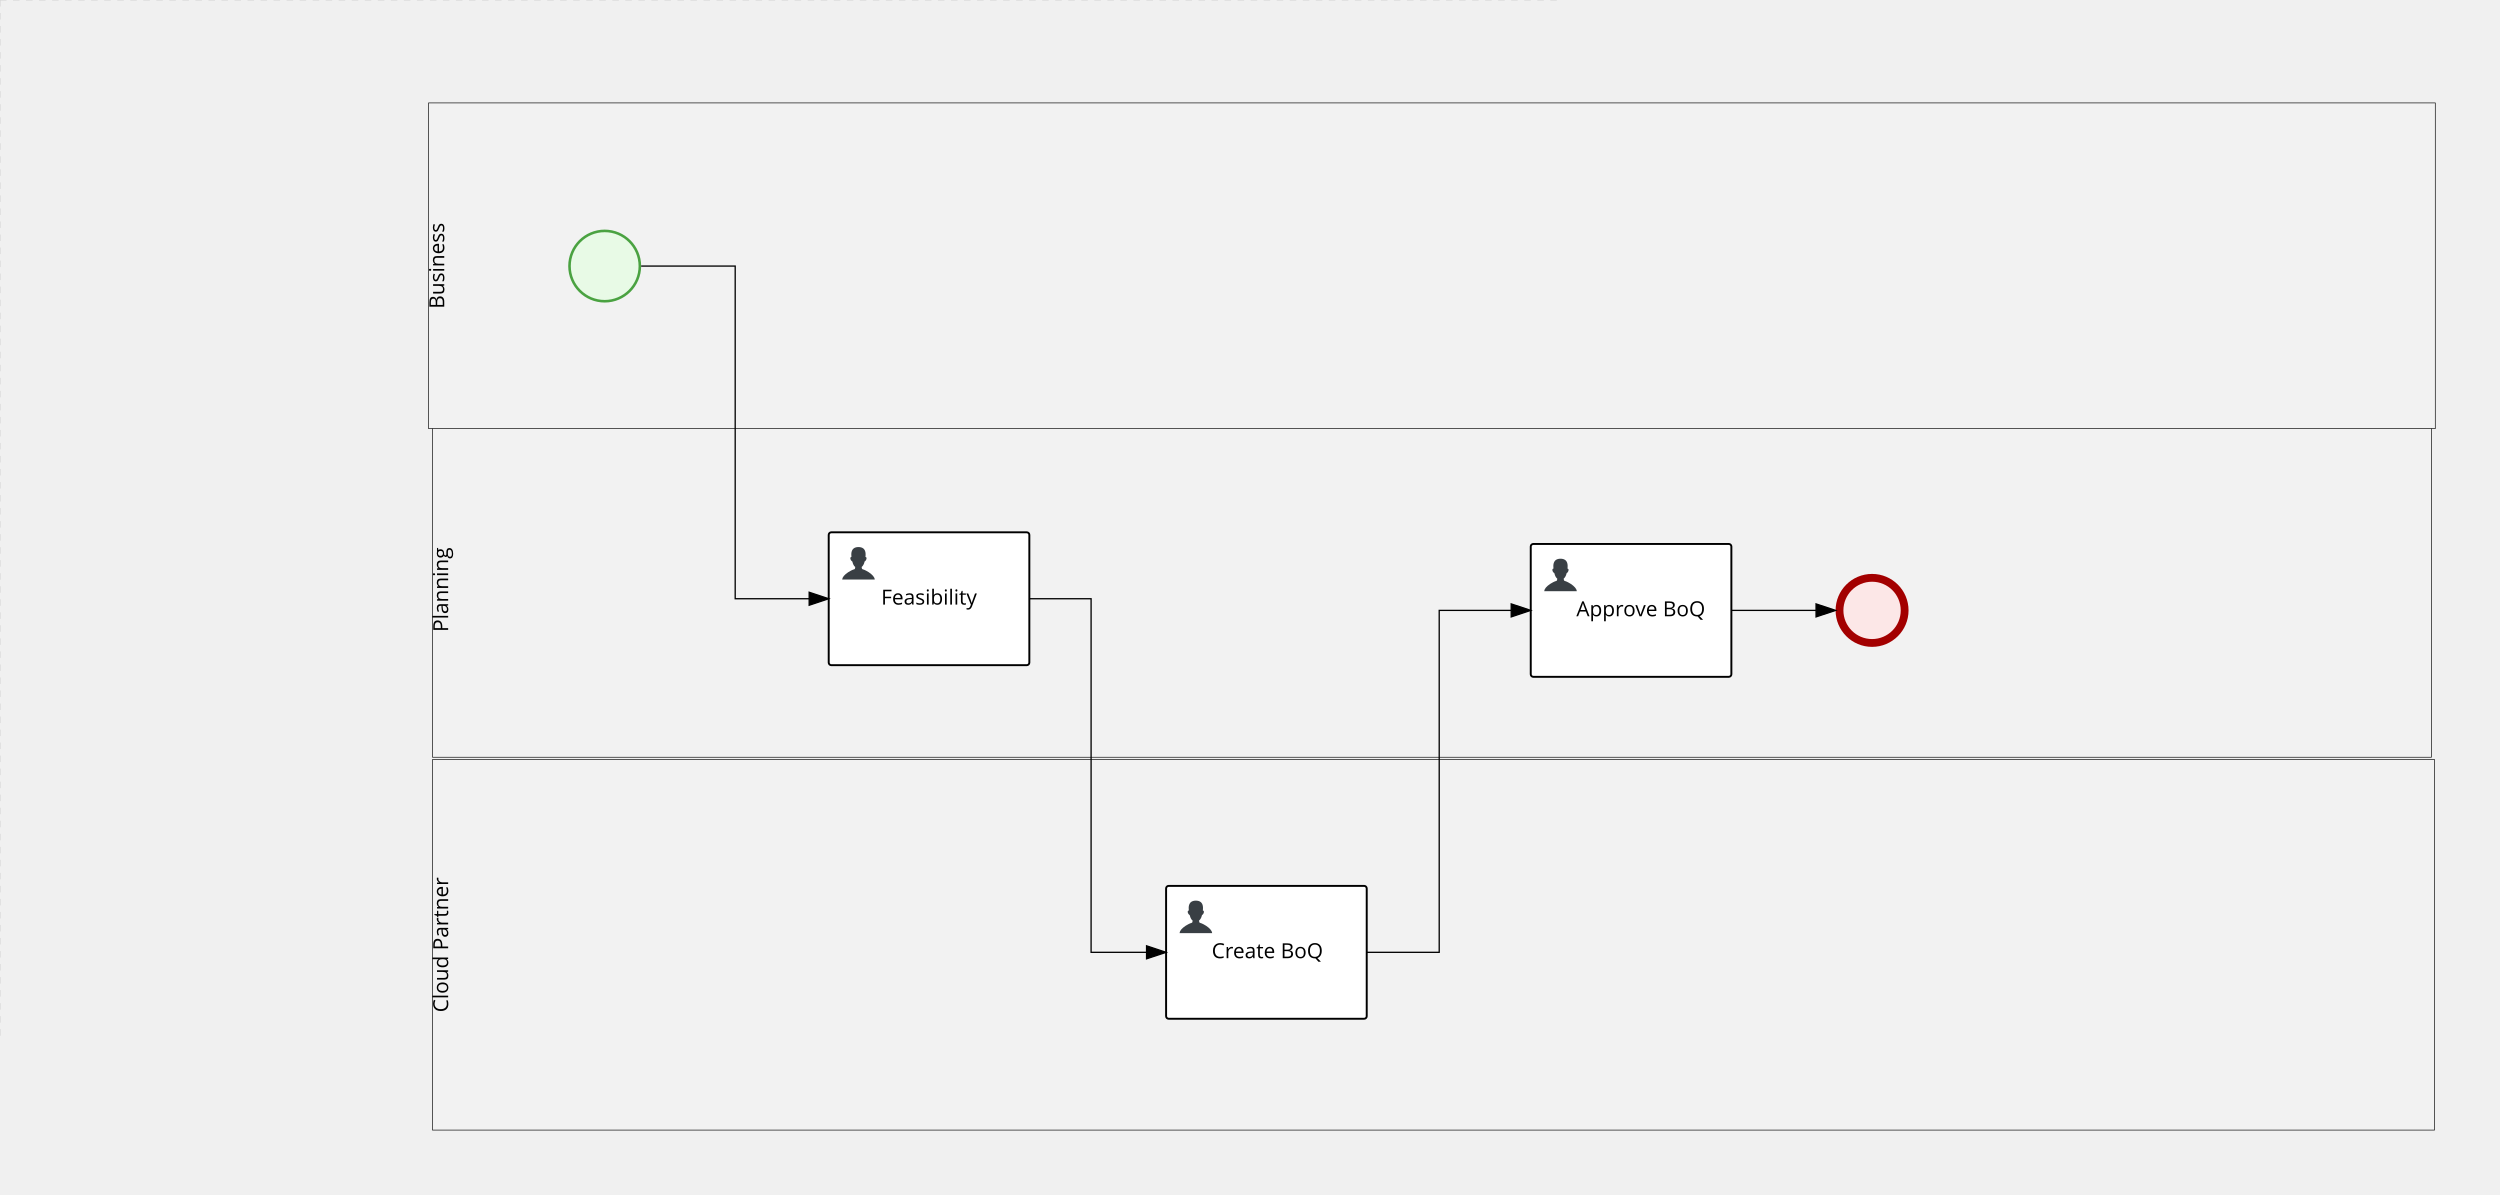
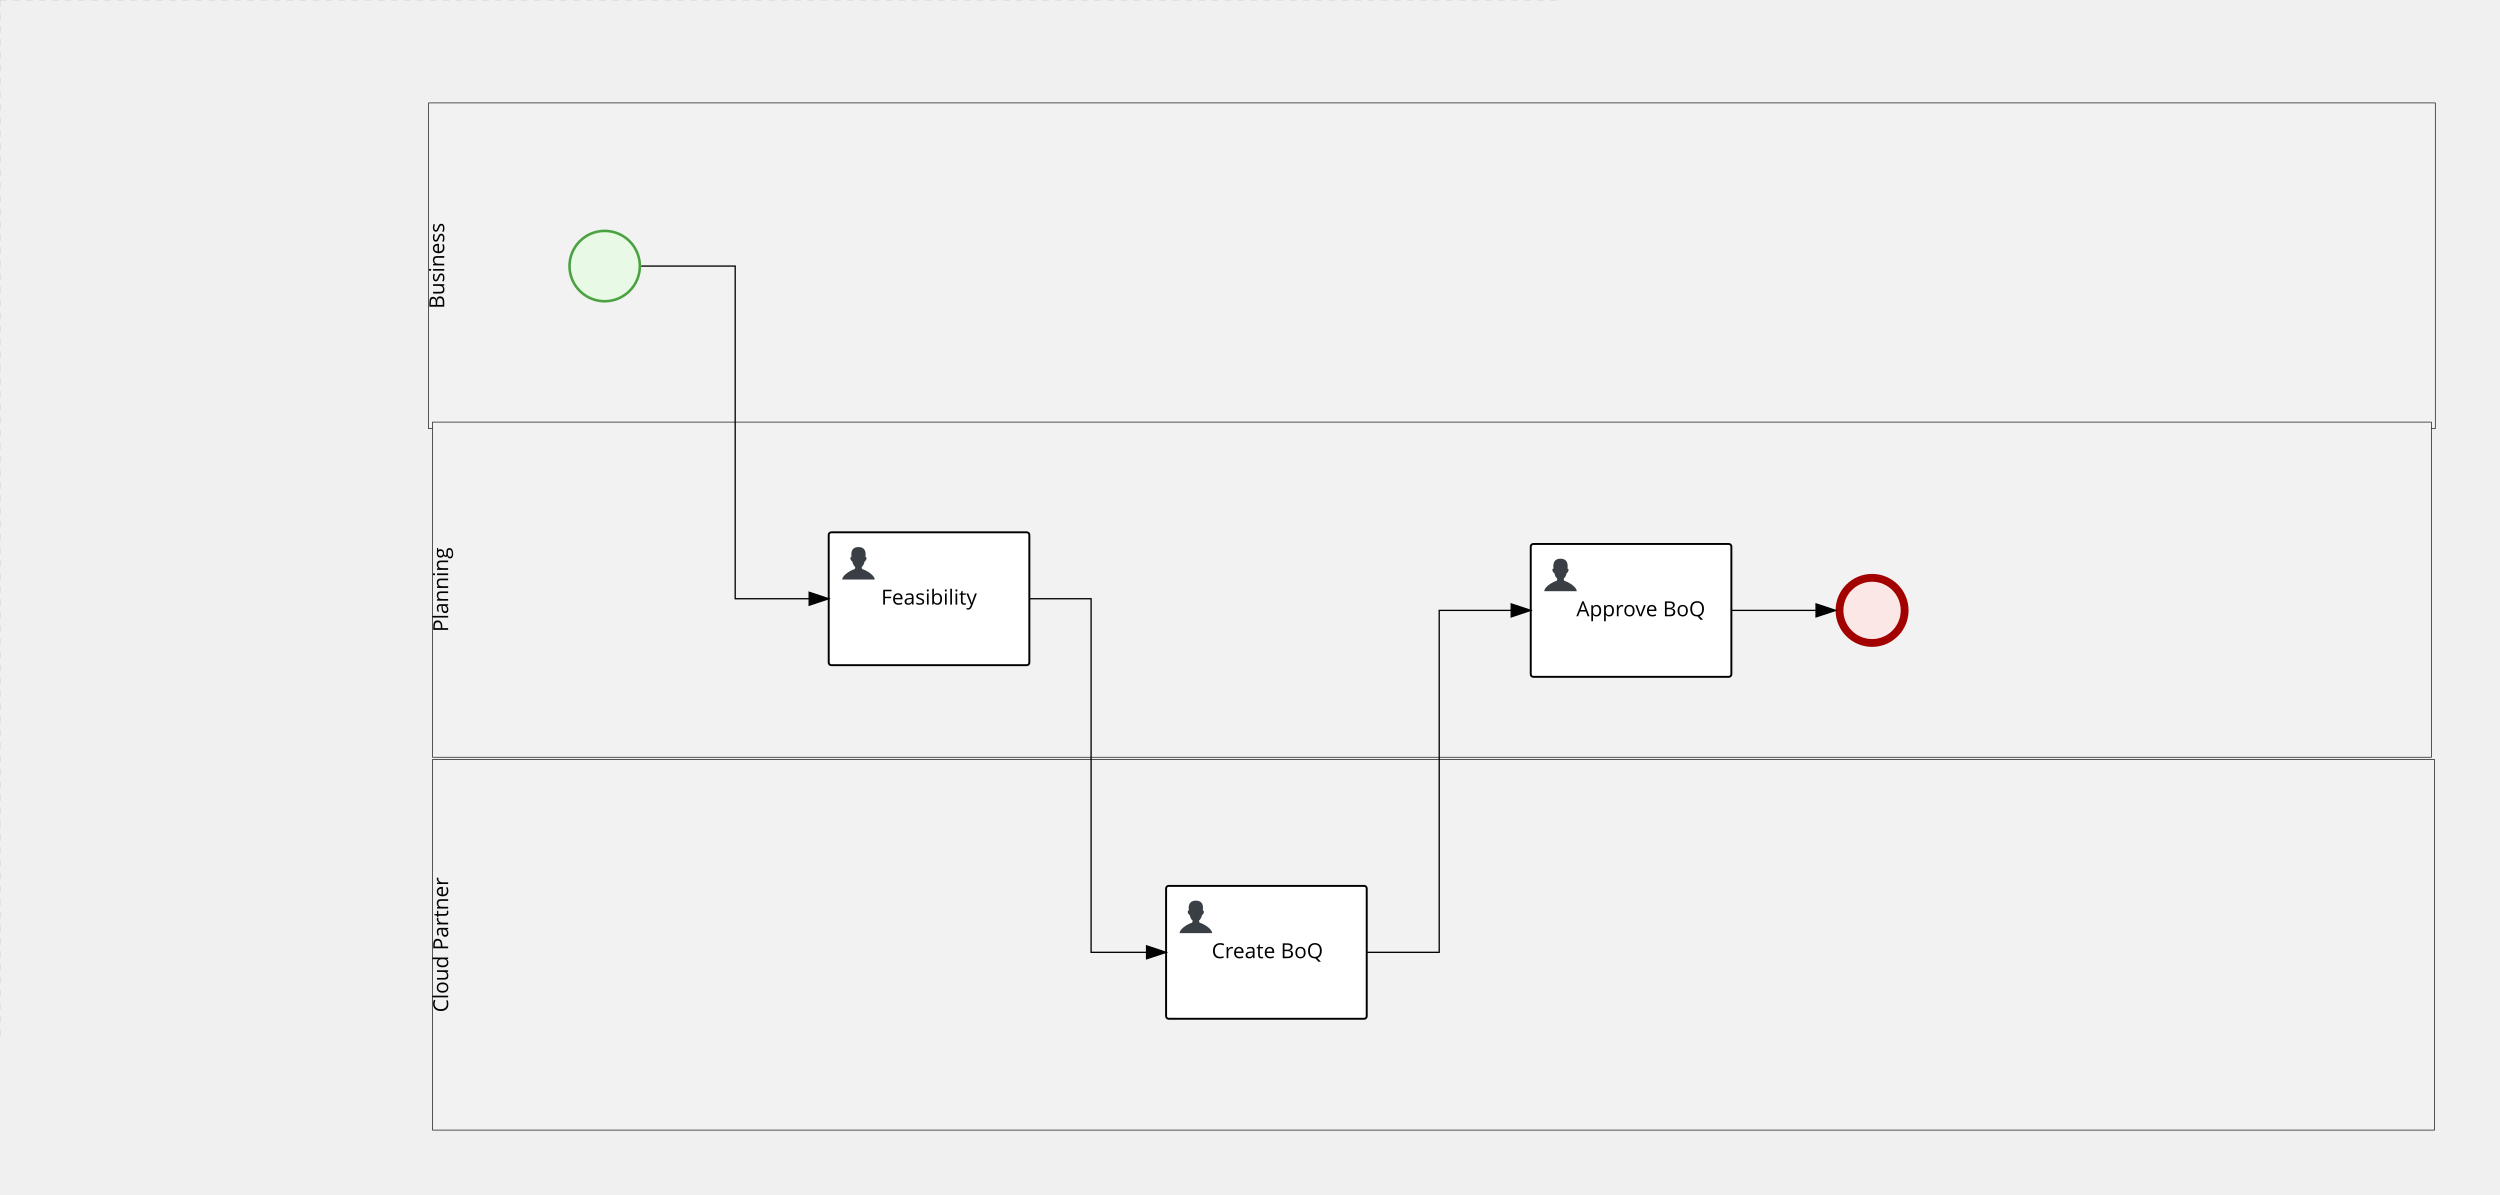
<svg xmlns="http://www.w3.org/2000/svg" version="1.1" width="1919" height="917" viewBox="0 0 1919 917">
  <defs />
  <g transform="matrix(1,0,0,1,0,0)">
    <g>
      <g>
        <g>
          <path fill="none" stroke="#d3d3d3" paint-order="fill stroke markers" d=" M 0 0 L 1200 0" stroke-miterlimit="10" stroke-opacity="0.8" stroke-dasharray="5" />
        </g>
        <g>
          <path fill="none" stroke="#d3d3d3" paint-order="fill stroke markers" d=" M 0 0 L 0 800" stroke-miterlimit="10" stroke-opacity="0.8" stroke-dasharray="5" />
        </g>
      </g>
+       <g id="_75295DB5-15FC-4B33-8505-6488009444C6" bpmn2nodeid="_75295DB5-15FC-4B33-8505-6488009444C6" transform="matrix(1,0,0,1,329,79)">
+         <g>
+           <path fill="none" stroke="none" />
+         </g>
+         <g transform="matrix(1,0,0,1,0,0)">
+           <path fill="#f2f2f2" stroke="none" id="_75295DB5-15FC-4B33-8505-6488009444C6?shapeType=BACKGROUND" paint-order="stroke fill markers" d=" M 0 0 L 1540.319 0 L 1540.319 250 L 0 250 L 0 0 Z Z" />
+         </g>
+         <g transform="matrix(1,0,0,1,0,0)">
+           <path fill="none" stroke="#000000" id="_75295DB5-15FC-4B33-8505-6488009444C6?shapeType=BORDER&amp;renderType=STROKE" paint-order="fill stroke markers" d=" M 0 0 L 1540.319 0 L 1540.319 250 L 0 250 L 0 0 Z Z" stroke-miterlimit="10" stroke-width="0.5" stroke-dasharray="" />
+         </g>
+         <g transform="matrix(-1.8369701987210297e-16,-1,1,-1.8369701987210297e-16,0,157.97)">
+           <text fill="#000000" stroke="none" font-family="Open Sans" font-size="12pt" font-style="normal" font-weight="normal" text-decoration="normal" x="32.97" y="12" text-anchor="middle" dominant-baseline="alphabetic">Business</text>
+         </g>
+         <g id="_26170599-2151-44BE-B75A-D809AC5AAE96" bpmn2nodeid="_26170599-2151-44BE-B75A-D809AC5AAE96" transform="matrix(1,0,0,1,107.1556,97.23489)">
+           <g>
+             <path fill="none" stroke="none" />
+           </g>
+           <g transform="matrix(0.125,0,0,0.125,0,0)">
+             <g transform="matrix(1,0,0,1,0,0)">
+               <path fill="#e8fae6" stroke="none" id="_26170599-2151-44BE-B75A-D809AC5AAE96?shapeType=BACKGROUND" paint-order="stroke fill markers" d=" M 0 0 M 444 224 C 444 263.9 434.2 300.8 414.4 334.5 C 394.7 368.2 368 394.9 334.4 414.5 C 300.8 434.1 263.9 444 224 444 C 184.1 444 147.2 434.2 113.5 414.4 C 79.8 394.7 53.1 368 33.5 334.4 C 13.9 300.8 4 263.9 4 224 C 4 184.1 13.8 147.2 33.6 113.5 C 53.4 79.8 80.1 53.1 113.6 33.5 C 147.1 13.9 184.1 4 224 4 C 263.9 4 300.8 13.8 334.5 33.6 C 368.2 53.4 394.9 80.1 414.5 113.6 C 434.1 147.1 444 184.1 444 224 Z" />
+             </g>
+             <g>
+               <g transform="matrix(1,0,0,1,0,0)">
+                 <g transform="matrix(1,0,0,1,0,0)">
+                   <path fill="#4aa241" stroke="none" id="_26170599-2151-44BE-B75A-D809AC5AAE96?shapeType=BORDER&amp;renderType=FILL" paint-order="stroke fill markers" d=" M 0 0 M 224 0 C 100.3 0 0 100.3 0 224 C 0 347.7 100.3 448 224 448 C 347.7 448 448 347.7 448 224 C 448 100.3 347.7 0 224 0 Z M 0 0 M 224 432 C 109.1 432 16 338.9 16 224 C 16 109.1 109.1 16 224 16 C 338.9 16 432 109.1 432 224 C 432 338.9 338.9 432 224 432 Z" />
+                 </g>
+               </g>
+             </g>
+           </g>
+           <g transform="matrix(1,0,0,1,28,61)" />
+         </g>
+       </g>
      <g id="_DAE039A3-580D-447F-BD3A-7BFF69EB28F7" bpmn2nodeid="_DAE039A3-580D-447F-BD3A-7BFF69EB28F7" transform="matrix(1,0,0,1,332,324)">
        <g>
          <path fill="none" stroke="none" />
        </g>
        <g transform="matrix(1,0,0,1,0,0)">
          <path fill="#f2f2f2" stroke="none" id="_DAE039A3-580D-447F-BD3A-7BFF69EB28F7?shapeType=BACKGROUND" paint-order="stroke fill markers" d=" M 0 0 L 1534.337 0 L 1534.337 257.253 L 0 257.253 L 0 0 Z Z" />
        </g>
        <g transform="matrix(1,0,0,1,0,0)">
          <path fill="none" stroke="#000000" id="_DAE039A3-580D-447F-BD3A-7BFF69EB28F7?shapeType=BORDER&amp;renderType=STROKE" paint-order="fill stroke markers" d=" M 0 0 L 1534.337 0 L 1534.337 257.253 L 0 257.253 L 0 0 Z Z" stroke-miterlimit="10" stroke-width="0.5" stroke-dasharray="" />
        </g>
        <g transform="matrix(-1.8369701987210297e-16,-1,1,-1.8369701987210297e-16,0,161.0466)">
          <text fill="#000000" stroke="none" font-family="Open Sans" font-size="12pt" font-style="normal" font-weight="normal" text-decoration="normal" x="32.42" y="12" text-anchor="middle" dominant-baseline="alphabetic">Planning</text>
        </g>
-         <g id="_80353AE0-6509-45A1-AC34-A07E0D5F5067" bpmn2nodeid="_80353AE0-6509-45A1-AC34-A07E0D5F5067" transform="matrix(1,0,0,1,304.1203,84.5926)">
-           <g>
-             <path fill="none" stroke="none" />
-           </g>
-           <g transform="matrix(1,0,0,1,0,0)">
-             <path fill="#ffffff" stroke="none" id="_80353AE0-6509-45A1-AC34-A07E0D5F5067?shapeType=BACKGROUND" paint-order="stroke fill markers" d=" M 2 0 L 152 0 L 152 0 A 2 2 0 0 1 154 2 L 154 100 L 154 100 A 2 2 0 0 1 152 102 L 2 102 L 2 102 A 2 2 0 0 1 0 100 L 0 2 L 0 2 A 2 2 0 0 1 2 0 Z" />
-           </g>
-           <g transform="matrix(1,0,0,1,0,0)">
-             <path fill="none" stroke="rgb(0,0,0)" id="_80353AE0-6509-45A1-AC34-A07E0D5F5067?shapeType=BORDER&amp;renderType=STROKE" paint-order="fill stroke markers" d=" M 2 0 L 152 0 L 152 0 A 2 2 0 0 1 154 2 L 154 100 L 154 100 A 2 2 0 0 1 152 102 L 2 102 L 2 102 A 2 2 0 0 1 0 100 L 0 2 L 0 2 A 2 2 0 0 1 2 0 Z" stroke-miterlimit="10" stroke-width="1.5" stroke-dasharray="" />
-           </g>
-           <g>
-             <g transform="matrix(0.06,0,0,0.06,9.4,9.4)">
-               <g transform="matrix(1,0,0,1,0,0)">
-                 <path fill="#393f44" stroke="none" id="_80353AE0-6509-45A1-AC34-A07E0D5F5067undefined" paint-order="stroke fill markers" d=" M 0 0 M 16 445.21 C 16 440.869 18.784 431.129 22.001 424.217 C 35.768 394.64 77.283 359.28 129 333.084 C 144.516 325.224 157.347 319.964 167.807 317.174 C 171.932 316.074 175.729 314.414 176.525 313.363 C 178.894 310.234 180.914 302.908 181.727 294.5 L 182.5 286.5 L 178.507 283.455 C 166.303 274.146 154.284 251.678 148.04 226.5 C 145.611 216.707 145.056 215.462 142.984 215.158 C 141.703 214.97 138.083 212.243 134.939 209.099 C 123.233 197.393 116.891 177.376 121.44 166.49 C 123.002 162.751 128.155 159.01 131.75 159.004 C 134.448 159 134.471 158.603 132.914 138.788 C 130.927 113.496 134.279 92.265 143.132 74.076 C 152.232 55.38 167.569 42.882 189.049 36.66 C 210.203 30.532 237.797 30.532 258.951 36.66 C 300.042 48.563 318.958 83.806 314.955 141 C 314.32 150.075 313.624 157.788 313.409 158.14 C 313.194 158.493 314.575 159.073 316.479 159.43 C 328.929 161.766 330.986 177.018 321.496 196.621 C 316.903 206.109 309.357 214.508 304.817 215.185 C 303.023 215.453 302.293 217.146 299.943 226.5 C 296.659 239.567 294.474 245.305 287.948 257.995 C 282.491 268.606 273.035 281.109 268.108 284.229 L 264.871 286.278 L 265.518 292.889 C 266.345 301.33 268.639 309.871 270.877 312.837 C 272.067 314.415 275.002 315.79 280.063 317.139 C 291.069 320.075 303.617 325.274 321 334.102 C 369.815 358.891 410.848 393.758 425.032 422.5 C 429.07 430.682 432 440.232 432 445.21 L 432 448 L 224 448 L 16 448 L 16 445.21 Z" />
-               </g>
-             </g>
-           </g>
-           <g transform="matrix(1,0,0,1,4.04,13.68)">
-             <g transform="matrix(0.04,0,0,0.04,63.36,69.12)">
-               <g transform="matrix(1,0,0,1,0,0)">
-                 <path fill="none" stroke="none" />
-               </g>
-               <g transform="matrix(1,0,0,1,0,0)">
-                 <path fill="none" stroke="none" />
-               </g>
-             </g>
-           </g>
-           <g transform="matrix(1,0,0,1,40.28,43.5)">
-             <text fill="#000000" stroke="none" font-family="Open Sans" font-size="12pt" font-style="normal" font-weight="normal" text-decoration="normal" x="36.72" y="12" text-anchor="middle" dominant-baseline="alphabetic">Feasibility</text>
-           </g>
-         </g>
-         <g id="_B4663EA4-E844-44EC-A3AD-1196155B2579" bpmn2nodeid="_B4663EA4-E844-44EC-A3AD-1196155B2579" transform="matrix(1,0,0,1,843,93.53957)">
+         <g id="_B4663EA4-E844-44EC-A3AD-1196155B2579" bpmn2nodeid="_B4663EA4-E844-44EC-A3AD-1196155B2579" transform="matrix(1,0,0,1,843,93.53955)">
          <g>
            <path fill="none" stroke="none" />
          </g>
          <g transform="matrix(1,0,0,1,0,0)">
            <path fill="#ffffff" stroke="none" id="_B4663EA4-E844-44EC-A3AD-1196155B2579?shapeType=BACKGROUND" paint-order="stroke fill markers" d=" M 2 0 L 152 0 L 152 0 A 2 2 0 0 1 154 2 L 154 100 L 154 100 A 2 2 0 0 1 152 102 L 2 102 L 2 102 A 2 2 0 0 1 0 100 L 0 2 L 0 2 A 2 2 0 0 1 2 0 Z" />
          </g>
          <g transform="matrix(1,0,0,1,0,0)">
-             <path fill="none" stroke="rgb(0,0,0)" id="_B4663EA4-E844-44EC-A3AD-1196155B2579?shapeType=BORDER&amp;renderType=STROKE" paint-order="fill stroke markers" d=" M 2 0 L 152 0 L 152 0 A 2 2 0 0 1 154 2 L 154 100 L 154 100 A 2 2 0 0 1 152 102 L 2 102 L 2 102 A 2 2 0 0 1 0 100 L 0 2 L 0 2 A 2 2 0 0 1 2 0 Z" stroke-miterlimit="10" stroke-width="1.5" stroke-dasharray="" />
+             <path fill="none" stroke="#000000" id="_B4663EA4-E844-44EC-A3AD-1196155B2579?shapeType=BORDER&amp;renderType=STROKE" paint-order="fill stroke markers" d=" M 2 0 L 152 0 L 152 0 A 2 2 0 0 1 154 2 L 154 100 L 154 100 A 2 2 0 0 1 152 102 L 2 102 L 2 102 A 2 2 0 0 1 0 100 L 0 2 L 0 2 A 2 2 0 0 1 2 0 Z" stroke-miterlimit="10" stroke-width="1.5" stroke-dasharray="" />
          </g>
          <g>
            <g transform="matrix(0.06,0,0,0.06,9.4,9.4)">
              <g transform="matrix(1,0,0,1,0,0)">
                <path fill="#393f44" stroke="none" id="_B4663EA4-E844-44EC-A3AD-1196155B2579undefined" paint-order="stroke fill markers" d=" M 0 0 M 16 445.21 C 16 440.869 18.784 431.129 22.001 424.217 C 35.768 394.64 77.283 359.28 129 333.084 C 144.516 325.224 157.347 319.964 167.807 317.174 C 171.932 316.074 175.729 314.414 176.525 313.363 C 178.894 310.234 180.914 302.908 181.727 294.5 L 182.5 286.5 L 178.507 283.455 C 166.303 274.146 154.284 251.678 148.04 226.5 C 145.611 216.707 145.056 215.462 142.984 215.158 C 141.703 214.97 138.083 212.243 134.939 209.099 C 123.233 197.393 116.891 177.376 121.44 166.49 C 123.002 162.751 128.155 159.01 131.75 159.004 C 134.448 159 134.471 158.603 132.914 138.788 C 130.927 113.496 134.279 92.265 143.132 74.076 C 152.232 55.38 167.569 42.882 189.049 36.66 C 210.203 30.532 237.797 30.532 258.951 36.66 C 300.042 48.563 318.958 83.806 314.955 141 C 314.32 150.075 313.624 157.788 313.409 158.14 C 313.194 158.493 314.575 159.073 316.479 159.43 C 328.929 161.766 330.986 177.018 321.496 196.621 C 316.903 206.109 309.357 214.508 304.817 215.185 C 303.023 215.453 302.293 217.146 299.943 226.5 C 296.659 239.567 294.474 245.305 287.948 257.995 C 282.491 268.606 273.035 281.109 268.108 284.229 L 264.871 286.278 L 265.518 292.889 C 266.345 301.33 268.639 309.871 270.877 312.837 C 272.067 314.415 275.002 315.79 280.063 317.139 C 291.069 320.075 303.617 325.274 321 334.102 C 369.815 358.891 410.848 393.758 425.032 422.5 C 429.07 430.682 432 440.232 432 445.21 L 432 448 L 224 448 L 16 448 L 16 445.21 Z" />
              </g>
            </g>
          </g>
          <g transform="matrix(1,0,0,1,4.04,13.68)">
            <g transform="matrix(0.04,0,0,0.04,63.36,69.12)">
              <g transform="matrix(1,0,0,1,0,0)">
                <path fill="none" stroke="none" />
              </g>
              <g transform="matrix(1,0,0,1,0,0)">
                <path fill="none" stroke="none" />
              </g>
            </g>
          </g>
          <g transform="matrix(1,0,0,1,35,43.5)">
            <text fill="#000000" stroke="none" font-family="Open Sans" font-size="12pt" font-style="normal" font-weight="normal" text-decoration="normal" x="49.46" y="12" text-anchor="middle" dominant-baseline="alphabetic">Approve BoQ</text>
          </g>
        </g>
        <g id="_C12CF0E8-4177-4AA2-BD52-DD911D22FBF9" bpmn2nodeid="_C12CF0E8-4177-4AA2-BD52-DD911D22FBF9" transform="matrix(1,0,0,1,1077,116.5396)">
          <g>
            <path fill="none" stroke="none" />
          </g>
          <g transform="matrix(0.125,0,0,0.125,0,0)">
            <g transform="matrix(1,0,0,1,0,0)">
              <path fill="#fce7e7" stroke="none" id="_C12CF0E8-4177-4AA2-BD52-DD911D22FBF9?shapeType=BACKGROUND" paint-order="stroke fill markers" d=" M 0 0 M 444 224 C 444 263.9 434.2 300.8 414.4 334.5 C 394.7 368.2 368 394.9 334.4 414.5 C 300.8 434.1 263.9 444 224 444 C 184.1 444 147.2 434.2 113.5 414.4 C 79.8 394.7 53.1 368 33.5 334.4 C 13.9 300.8 4 263.9 4 224 C 4 184.1 13.8 147.2 33.6 113.5 C 53.4 79.8 80.1 53.1 113.6 33.5 C 147.1 13.9 184.1 4 224 4 C 263.9 4 300.8 13.8 334.5 33.6 C 368.2 53.4 394.9 80.1 414.5 113.6 C 434.1 147.1 444 184.1 444 224 Z" />
            </g>
            <g>
              <g transform="matrix(1,0,0,1,0,0)">
                <g transform="matrix(1,0,0,1,0,0)">
-                   <path fill="rgb(163,0,0)" stroke="none" id="_C12CF0E8-4177-4AA2-BD52-DD911D22FBF9?shapeType=BORDER&amp;renderType=FILL" paint-order="stroke fill markers" d=" M 0 0 M 224 0 C 100.3 0 0 100.3 0 224 C 0 347.7 100.3 448 224 448 C 347.7 448 448 347.7 448 224 C 448 100.3 347.7 0 224 0 Z M 0 0 M 224 400 C 126.8 400 48 321.2 48 224 C 48 126.8 126.8 48 224 48 C 321.2 48 400 126.8 400 224 C 400 321.2 321.2 400 224 400 Z" />
+                   <path fill="#a30000" stroke="none" id="_C12CF0E8-4177-4AA2-BD52-DD911D22FBF9?shapeType=BORDER&amp;renderType=FILL" paint-order="stroke fill markers" d=" M 0 0 M 224 0 C 100.3 0 0 100.3 0 224 C 0 347.7 100.3 448 224 448 C 347.7 448 448 347.7 448 224 C 448 100.3 347.7 0 224 0 Z M 0 0 M 224 400 C 126.8 400 48 321.2 48 224 C 48 126.8 126.8 48 224 48 C 321.2 48 400 126.8 400 224 C 400 321.2 321.2 400 224 400 Z" />
                </g>
              </g>
            </g>
          </g>
          <g transform="matrix(1,0,0,1,28,61)" />
        </g>
+         <g id="_80353AE0-6509-45A1-AC34-A07E0D5F5067" bpmn2nodeid="_80353AE0-6509-45A1-AC34-A07E0D5F5067" transform="matrix(1,0,0,1,304.1202,84.59259)">
+           <g>
+             <path fill="none" stroke="none" />
+           </g>
+           <g transform="matrix(1,0,0,1,0,0)">
+             <path fill="#ffffff" stroke="none" id="_80353AE0-6509-45A1-AC34-A07E0D5F5067?shapeType=BACKGROUND" paint-order="stroke fill markers" d=" M 2 0 L 152 0 L 152 0 A 2 2 0 0 1 154 2 L 154 100 L 154 100 A 2 2 0 0 1 152 102 L 2 102 L 2 102 A 2 2 0 0 1 0 100 L 0 2 L 0 2 A 2 2 0 0 1 2 0 Z" />
+           </g>
+           <g transform="matrix(1,0,0,1,0,0)">
+             <path fill="none" stroke="#000000" id="_80353AE0-6509-45A1-AC34-A07E0D5F5067?shapeType=BORDER&amp;renderType=STROKE" paint-order="fill stroke markers" d=" M 2 0 L 152 0 L 152 0 A 2 2 0 0 1 154 2 L 154 100 L 154 100 A 2 2 0 0 1 152 102 L 2 102 L 2 102 A 2 2 0 0 1 0 100 L 0 2 L 0 2 A 2 2 0 0 1 2 0 Z" stroke-miterlimit="10" stroke-width="1.5" stroke-dasharray="" />
+           </g>
+           <g>
+             <g transform="matrix(0.06,0,0,0.06,9.4,9.4)">
+               <g transform="matrix(1,0,0,1,0,0)">
+                 <path fill="#393f44" stroke="none" id="_80353AE0-6509-45A1-AC34-A07E0D5F5067undefined" paint-order="stroke fill markers" d=" M 0 0 M 16 445.21 C 16 440.869 18.784 431.129 22.001 424.217 C 35.768 394.64 77.283 359.28 129 333.084 C 144.516 325.224 157.347 319.964 167.807 317.174 C 171.932 316.074 175.729 314.414 176.525 313.363 C 178.894 310.234 180.914 302.908 181.727 294.5 L 182.5 286.5 L 178.507 283.455 C 166.303 274.146 154.284 251.678 148.04 226.5 C 145.611 216.707 145.056 215.462 142.984 215.158 C 141.703 214.97 138.083 212.243 134.939 209.099 C 123.233 197.393 116.891 177.376 121.44 166.49 C 123.002 162.751 128.155 159.01 131.75 159.004 C 134.448 159 134.471 158.603 132.914 138.788 C 130.927 113.496 134.279 92.265 143.132 74.076 C 152.232 55.38 167.569 42.882 189.049 36.66 C 210.203 30.532 237.797 30.532 258.951 36.66 C 300.042 48.563 318.958 83.806 314.955 141 C 314.32 150.075 313.624 157.788 313.409 158.14 C 313.194 158.493 314.575 159.073 316.479 159.43 C 328.929 161.766 330.986 177.018 321.496 196.621 C 316.903 206.109 309.357 214.508 304.817 215.185 C 303.023 215.453 302.293 217.146 299.943 226.5 C 296.659 239.567 294.474 245.305 287.948 257.995 C 282.491 268.606 273.035 281.109 268.108 284.229 L 264.871 286.278 L 265.518 292.889 C 266.345 301.33 268.639 309.871 270.877 312.837 C 272.067 314.415 275.002 315.79 280.063 317.139 C 291.069 320.075 303.617 325.274 321 334.102 C 369.815 358.891 410.848 393.758 425.032 422.5 C 429.07 430.682 432 440.232 432 445.21 L 432 448 L 224 448 L 16 448 L 16 445.21 Z" />
+               </g>
+             </g>
+           </g>
+           <g transform="matrix(1,0,0,1,4.04,13.68)">
+             <g transform="matrix(0.04,0,0,0.04,63.36,69.12)">
+               <g transform="matrix(1,0,0,1,0,0)">
+                 <path fill="none" stroke="none" />
+               </g>
+               <g transform="matrix(1,0,0,1,0,0)">
+                 <path fill="none" stroke="none" />
+               </g>
+             </g>
+           </g>
+           <g transform="matrix(1,0,0,1,40.28,43.5)">
+             <text fill="#000000" stroke="none" font-family="Open Sans" font-size="12pt" font-style="normal" font-weight="normal" text-decoration="normal" x="36.72" y="12" text-anchor="middle" dominant-baseline="alphabetic">Feasibility</text>
+           </g>
+         </g>
      </g>
      <g id="_528C19C2-B501-4EFF-A5C1-107BFA057AAA" bpmn2nodeid="_528C19C2-B501-4EFF-A5C1-107BFA057AAA" transform="matrix(1,0,0,1,332,583)">
        <g>
          <path fill="none" stroke="none" />
        </g>
        <g transform="matrix(1,0,0,1,0,0)">
          <path fill="#f2f2f2" stroke="none" id="_528C19C2-B501-4EFF-A5C1-107BFA057AAA?shapeType=BACKGROUND" paint-order="stroke fill markers" d=" M 0 0 L 1536.693 0 L 1536.693 284.452 L 0 284.452 L 0 0 Z Z" />
        </g>
        <g transform="matrix(1,0,0,1,0,0)">
-           <path fill="none" stroke="rgb(0,0,0)" id="_528C19C2-B501-4EFF-A5C1-107BFA057AAA?shapeType=BORDER&amp;renderType=STROKE" paint-order="fill stroke markers" d=" M 0 0 L 1536.693 0 L 1536.693 284.452 L 0 284.452 L 0 0 Z Z" stroke-miterlimit="10" stroke-width="0.5" stroke-dasharray="" />
+           <path fill="none" stroke="#000000" id="_528C19C2-B501-4EFF-A5C1-107BFA057AAA?shapeType=BORDER&amp;renderType=STROKE" paint-order="fill stroke markers" d=" M 0 0 L 1536.693 0 L 1536.693 284.452 L 0 284.452 L 0 0 Z Z" stroke-miterlimit="10" stroke-width="0.5" stroke-dasharray="" />
        </g>
        <g transform="matrix(-1.8369701987210297e-16,-1,1,-1.8369701987210297e-16,0,194.0461)">
          <text fill="#000000" stroke="none" font-family="Open Sans" font-size="12pt" font-style="normal" font-weight="normal" text-decoration="normal" x="51.82" y="12" text-anchor="middle" dominant-baseline="alphabetic">Cloud Partner</text>
        </g>
        <g id="_A0A6B927-4ABA-4680-A5A0-B567F899AD72" bpmn2nodeid="_A0A6B927-4ABA-4680-A5A0-B567F899AD72" transform="matrix(1,0,0,1,563.0949,97)">
          <g>
            <path fill="none" stroke="none" />
          </g>
          <g transform="matrix(1,0,0,1,0,0)">
            <path fill="#ffffff" stroke="none" id="_A0A6B927-4ABA-4680-A5A0-B567F899AD72?shapeType=BACKGROUND" paint-order="stroke fill markers" d=" M 2 0 L 152 0 L 152 0 A 2 2 0 0 1 154 2 L 154 100 L 154 100 A 2 2 0 0 1 152 102 L 2 102 L 2 102 A 2 2 0 0 1 0 100 L 0 2 L 0 2 A 2 2 0 0 1 2 0 Z" />
          </g>
          <g transform="matrix(1,0,0,1,0,0)">
-             <path fill="none" stroke="rgb(0,0,0)" id="_A0A6B927-4ABA-4680-A5A0-B567F899AD72?shapeType=BORDER&amp;renderType=STROKE" paint-order="fill stroke markers" d=" M 2 0 L 152 0 L 152 0 A 2 2 0 0 1 154 2 L 154 100 L 154 100 A 2 2 0 0 1 152 102 L 2 102 L 2 102 A 2 2 0 0 1 0 100 L 0 2 L 0 2 A 2 2 0 0 1 2 0 Z" stroke-miterlimit="10" stroke-width="1.5" stroke-dasharray="" />
+             <path fill="none" stroke="#000000" id="_A0A6B927-4ABA-4680-A5A0-B567F899AD72?shapeType=BORDER&amp;renderType=STROKE" paint-order="fill stroke markers" d=" M 2 0 L 152 0 L 152 0 A 2 2 0 0 1 154 2 L 154 100 L 154 100 A 2 2 0 0 1 152 102 L 2 102 L 2 102 A 2 2 0 0 1 0 100 L 0 2 L 0 2 A 2 2 0 0 1 2 0 Z" stroke-miterlimit="10" stroke-width="1.5" stroke-dasharray="" />
          </g>
          <g>
            <g transform="matrix(0.06,0,0,0.06,9.4,9.4)">
              <g transform="matrix(1,0,0,1,0,0)">
                <path fill="#393f44" stroke="none" id="_A0A6B927-4ABA-4680-A5A0-B567F899AD72undefined" paint-order="stroke fill markers" d=" M 0 0 M 16 445.21 C 16 440.869 18.784 431.129 22.001 424.217 C 35.768 394.64 77.283 359.28 129 333.084 C 144.516 325.224 157.347 319.964 167.807 317.174 C 171.932 316.074 175.729 314.414 176.525 313.363 C 178.894 310.234 180.914 302.908 181.727 294.5 L 182.5 286.5 L 178.507 283.455 C 166.303 274.146 154.284 251.678 148.04 226.5 C 145.611 216.707 145.056 215.462 142.984 215.158 C 141.703 214.97 138.083 212.243 134.939 209.099 C 123.233 197.393 116.891 177.376 121.44 166.49 C 123.002 162.751 128.155 159.01 131.75 159.004 C 134.448 159 134.471 158.603 132.914 138.788 C 130.927 113.496 134.279 92.265 143.132 74.076 C 152.232 55.38 167.569 42.882 189.049 36.66 C 210.203 30.532 237.797 30.532 258.951 36.66 C 300.042 48.563 318.958 83.806 314.955 141 C 314.32 150.075 313.624 157.788 313.409 158.14 C 313.194 158.493 314.575 159.073 316.479 159.43 C 328.929 161.766 330.986 177.018 321.496 196.621 C 316.903 206.109 309.357 214.508 304.817 215.185 C 303.023 215.453 302.293 217.146 299.943 226.5 C 296.659 239.567 294.474 245.305 287.948 257.995 C 282.491 268.606 273.035 281.109 268.108 284.229 L 264.871 286.278 L 265.518 292.889 C 266.345 301.33 268.639 309.871 270.877 312.837 C 272.067 314.415 275.002 315.79 280.063 317.139 C 291.069 320.075 303.617 325.274 321 334.102 C 369.815 358.891 410.848 393.758 425.032 422.5 C 429.07 430.682 432 440.232 432 445.21 L 432 448 L 224 448 L 16 448 L 16 445.21 Z" />
              </g>
            </g>
          </g>
-           <g transform="matrix(1,0,0,1,4.04,13.68)">
+           <g transform="matrix(1,0,0,1,4.040031,13.68)">
            <g transform="matrix(0.04,0,0,0.04,63.36,69.12)">
              <g transform="matrix(1,0,0,1,0,0)">
                <path fill="none" stroke="none" />
              </g>
              <g transform="matrix(1,0,0,1,0,0)">
                <path fill="none" stroke="none" />
              </g>
            </g>
          </g>
          <g transform="matrix(1,0,0,1,35,43.5)">
            <text fill="#000000" stroke="none" font-family="Open Sans" font-size="12pt" font-style="normal" font-weight="normal" text-decoration="normal" x="42.73" y="12" text-anchor="middle" dominant-baseline="alphabetic">Create BoQ</text>
          </g>
        </g>
      </g>
+       <g id="_937A5617-E570-4C77-A4C6-00387E0BC24F" bpmn2nodeid="_937A5617-E570-4C77-A4C6-00387E0BC24F">
+         <g>
+           <path fill="none" stroke="#000000" paint-order="fill stroke markers" d=" M 492.156 204.235 L 564.332 204.235 L 564.332 459.593 L 621.12 459.593" stroke-miterlimit="10" stroke-dasharray="" />
+         </g>
+         <g transform="matrix(1,0,0,1,492.1556,204.2349)" />
+         <g transform="matrix(6.123233995736766e-17,1,-1,6.123233995736766e-17,636.1202,454.5926)">
+           <path fill="#000000" stroke="#000000" paint-order="fill stroke markers" d=" M 10 15 L 0 15 L 5 0 Z" stroke-miterlimit="10" stroke-dasharray="" />
+         </g>
+         <g transform="matrix(1,0,0,1,492.1556,194.2349)" />
+       </g>
+       <g id="_BB3D53CF-AAEF-4E65-95E9-49BEA7C87C39" bpmn2nodeid="_BB3D53CF-AAEF-4E65-95E9-49BEA7C87C39">
+         <g>
+           <path fill="none" stroke="#000000" paint-order="fill stroke markers" d=" M 790.12 459.593 L 837.525 459.593 L 837.525 731 L 880.095 731" stroke-miterlimit="10" stroke-dasharray="" />
+         </g>
+         <g transform="matrix(1,0,0,1,790.1202,459.5926)" />
+         <g transform="matrix(6.123233995736766e-17,1,-1,6.123233995736766e-17,895.0949,726)">
+           <path fill="#000000" stroke="#000000" paint-order="fill stroke markers" d=" M 10 15 L 0 15 L 5 0 Z" stroke-miterlimit="10" stroke-dasharray="" />
+         </g>
+         <g transform="matrix(1,0,0,1,790.1202,449.5926)" />
+       </g>
+       <g id="_DDF54730-18DD-4BF2-A3E4-63B3C6EF224C" bpmn2nodeid="_DDF54730-18DD-4BF2-A3E4-63B3C6EF224C">
+         <g>
+           <path fill="none" stroke="#000000" paint-order="fill stroke markers" d=" M 1049.095 731 L 1104.735 731 L 1104.735 468.54 L 1160 468.54" stroke-miterlimit="10" stroke-dasharray="" />
+         </g>
+         <g transform="matrix(1,0,0,1,1049.095,731)" />
+         <g transform="matrix(6.123233995736766e-17,1,-1,6.123233995736766e-17,1175,463.5396)">
+           <path fill="#000000" stroke="#000000" paint-order="fill stroke markers" d=" M 10 15 L 0 15 L 5 0 Z" stroke-miterlimit="10" stroke-dasharray="" />
+         </g>
+         <g transform="matrix(1,0,0,1,1049.095,721)" />
+       </g>
+       <g id="_B738A546-39DE-4FD6-BF85-A593002B2399" bpmn2nodeid="_B738A546-39DE-4FD6-BF85-A593002B2399">
+         <g>
+           <path fill="none" stroke="#000000" paint-order="fill stroke markers" d=" M 1329 468.54 L 1394 468.54" stroke-miterlimit="10" stroke-dasharray="" />
+         </g>
+         <g transform="matrix(1,0,0,1,1329,468.5396)" />
+         <g transform="matrix(6.123233995736766e-17,1,-1,6.123233995736766e-17,1409,463.5396)">
+           <path fill="#000000" stroke="#000000" paint-order="fill stroke markers" d=" M 10 15 L 0 15 L 5 0 Z" stroke-miterlimit="10" stroke-dasharray="" />
+         </g>
+         <g transform="matrix(1,0,0,1,1329,458.5396)" />
+       </g>
+       <g transform="matrix(1,0,0,1,329,79)" />
+       <g transform="matrix(1,0,0,1,436.1556,176.2349)" />
+       <g transform="matrix(1,0,0,1,332,324)" />
+       <g transform="matrix(1,0,0,1,1175,417.5396)" />
+       <g transform="matrix(1,0,0,1,1409,440.5396)" />
+       <g transform="matrix(1,0,0,1,636.1202,408.5926)" />
      <g transform="matrix(1,0,0,1,332,583)" />
      <g transform="matrix(1,0,0,1,895.0949,680)" />
-       <g id="_75295DB5-15FC-4B33-8505-6488009444C6" bpmn2nodeid="_75295DB5-15FC-4B33-8505-6488009444C6" transform="matrix(1,0,0,1,329,79)">
-         <g>
-           <path fill="none" stroke="none" />
-         </g>
-         <g transform="matrix(1,0,0,1,0,0)">
-           <path fill="#f2f2f2" stroke="none" id="_75295DB5-15FC-4B33-8505-6488009444C6?shapeType=BACKGROUND" paint-order="stroke fill markers" d=" M 0 0 L 1540.32 0 L 1540.32 250 L 0 250 L 0 0 Z Z" />
-         </g>
-         <g transform="matrix(1,0,0,1,0,0)">
-           <path fill="none" stroke="rgb(0,0,0)" id="_75295DB5-15FC-4B33-8505-6488009444C6?shapeType=BORDER&amp;renderType=STROKE" paint-order="fill stroke markers" d=" M 0 0 L 1540.32 0 L 1540.32 250 L 0 250 L 0 0 Z Z" stroke-miterlimit="10" stroke-width="0.5" stroke-dasharray="" />
-         </g>
-         <g transform="matrix(-1.8369701987210297e-16,-1,1,-1.8369701987210297e-16,0,157.97)">
-           <text fill="#000000" stroke="none" font-family="Open Sans" font-size="12pt" font-style="normal" font-weight="normal" text-decoration="normal" x="32.97" y="12" text-anchor="middle" dominant-baseline="alphabetic">Business</text>
-         </g>
-         <g id="_26170599-2151-44BE-B75A-D809AC5AAE96" bpmn2nodeid="_26170599-2151-44BE-B75A-D809AC5AAE96" transform="matrix(1,0,0,1,107.1556,97.2349)">
-           <g>
-             <path fill="none" stroke="none" />
-           </g>
-           <g transform="matrix(0.125,0,0,0.125,0,0)">
-             <g transform="matrix(1,0,0,1,0,0)">
-               <path fill="#e8fae6" stroke="none" id="_26170599-2151-44BE-B75A-D809AC5AAE96?shapeType=BACKGROUND" paint-order="stroke fill markers" d=" M 0 0 M 444 224 C 444 263.9 434.2 300.8 414.4 334.5 C 394.7 368.2 368 394.9 334.4 414.5 C 300.8 434.1 263.9 444 224 444 C 184.1 444 147.2 434.2 113.5 414.4 C 79.8 394.7 53.1 368 33.5 334.4 C 13.9 300.8 4 263.9 4 224 C 4 184.1 13.8 147.2 33.6 113.5 C 53.4 79.8 80.1 53.1 113.6 33.5 C 147.1 13.9 184.1 4 224 4 C 263.9 4 300.8 13.8 334.5 33.6 C 368.2 53.4 394.9 80.1 414.5 113.6 C 434.1 147.1 444 184.1 444 224 Z" />
-             </g>
-             <g>
-               <g transform="matrix(1,0,0,1,0,0)">
-                 <g transform="matrix(1,0,0,1,0,0)">
-                   <path fill="rgb(74,162,65)" stroke="none" id="_26170599-2151-44BE-B75A-D809AC5AAE96?shapeType=BORDER&amp;renderType=FILL" paint-order="stroke fill markers" d=" M 0 0 M 224 0 C 100.3 0 0 100.3 0 224 C 0 347.7 100.3 448 224 448 C 347.7 448 448 347.7 448 224 C 448 100.3 347.7 0 224 0 Z M 0 0 M 224 432 C 109.1 432 16 338.9 16 224 C 16 109.1 109.1 16 224 16 C 338.9 16 432 109.1 432 224 C 432 338.9 338.9 432 224 432 Z" />
-                 </g>
-               </g>
-             </g>
-           </g>
-           <g transform="matrix(1,0,0,1,28,61)" />
-         </g>
-       </g>
-       <g id="_937A5617-E570-4C77-A4C6-00387E0BC24F" bpmn2nodeid="_937A5617-E570-4C77-A4C6-00387E0BC24F">
-         <g>
-           <path fill="none" stroke="rgb(0,0,0)" paint-order="fill stroke markers" d=" M 492.156 204.235 L 564.332 204.235 L 564.332 459.593 L 621.12 459.593" stroke-miterlimit="10" stroke-dasharray="" />
-         </g>
-         <g transform="matrix(1,0,0,1,492.1556,204.2349)" />
-         <g transform="matrix(6.123233995736766e-17,1,-1,6.123233995736766e-17,636.1203,454.5926)">
-           <path fill="rgb(0,0,0)" stroke="rgb(0,0,0)" paint-order="fill stroke markers" d=" M 10 15 L 0 15 L 5 0 Z" stroke-miterlimit="10" stroke-dasharray="" />
-         </g>
-         <g transform="matrix(1,0,0,1,492.1556,194.2349)" />
-       </g>
-       <g transform="matrix(1,0,0,1,329,79)" />
-       <g transform="matrix(1,0,0,1,436.1556,176.2349)" />
-       <g id="_BB3D53CF-AAEF-4E65-95E9-49BEA7C87C39" bpmn2nodeid="_BB3D53CF-AAEF-4E65-95E9-49BEA7C87C39">
-         <g>
-           <path fill="none" stroke="rgb(0,0,0)" paint-order="fill stroke markers" d=" M 790.12 459.593 L 837.525 459.593 L 837.525 731 L 880.095 731" stroke-miterlimit="10" stroke-dasharray="" />
-         </g>
-         <g transform="matrix(1,0,0,1,790.1203,459.5926)" />
-         <g transform="matrix(6.123233995736766e-17,1,-1,6.123233995736766e-17,895.0949,726)">
-           <path fill="rgb(0,0,0)" stroke="rgb(0,0,0)" paint-order="fill stroke markers" d=" M 10 15 L 0 15 L 5 0 Z" stroke-miterlimit="10" stroke-dasharray="" />
-         </g>
-         <g transform="matrix(1,0,0,1,790.1203,449.5926)" />
-       </g>
-       <g id="_DDF54730-18DD-4BF2-A3E4-63B3C6EF224C" bpmn2nodeid="_DDF54730-18DD-4BF2-A3E4-63B3C6EF224C">
-         <g>
-           <path fill="none" stroke="rgb(0,0,0)" paint-order="fill stroke markers" d=" M 1049.095 731 L 1104.735 731 L 1104.735 468.54 L 1160 468.54" stroke-miterlimit="10" stroke-dasharray="" />
-         </g>
-         <g transform="matrix(1,0,0,1,1049.095,731)" />
-         <g transform="matrix(6.123233995736766e-17,1,-1,6.123233995736766e-17,1175,463.5396)">
-           <path fill="rgb(0,0,0)" stroke="rgb(0,0,0)" paint-order="fill stroke markers" d=" M 10 15 L 0 15 L 5 0 Z" stroke-miterlimit="10" stroke-dasharray="" />
-         </g>
-         <g transform="matrix(1,0,0,1,1049.095,721)" />
-       </g>
-       <g id="_B738A546-39DE-4FD6-BF85-A593002B2399" bpmn2nodeid="_B738A546-39DE-4FD6-BF85-A593002B2399">
-         <g>
-           <path fill="none" stroke="#000000" paint-order="fill stroke markers" d=" M 1329 468.54 L 1394 468.54" stroke-miterlimit="10" stroke-dasharray="" />
-         </g>
-         <g transform="matrix(1,0,0,1,1329,468.5396)" />
-         <g transform="matrix(6.123233995736766e-17,1,-1,6.123233995736766e-17,1409,463.5396)">
-           <path fill="#000000" stroke="#000000" paint-order="fill stroke markers" d=" M 10 15 L 0 15 L 5 0 Z" stroke-miterlimit="10" stroke-dasharray="" />
-         </g>
-         <g transform="matrix(1,0,0,1,1329,458.5396)" />
-       </g>
-       <g transform="matrix(1,0,0,1,332,324)" />
-       <g transform="matrix(1,0,0,1,636.1203,408.5926)" />
-       <g transform="matrix(1,0,0,1,1175,417.5396)" />
-       <g transform="matrix(1,0,0,1,1409,440.5396)" />
    </g>
  </g>
</svg>
